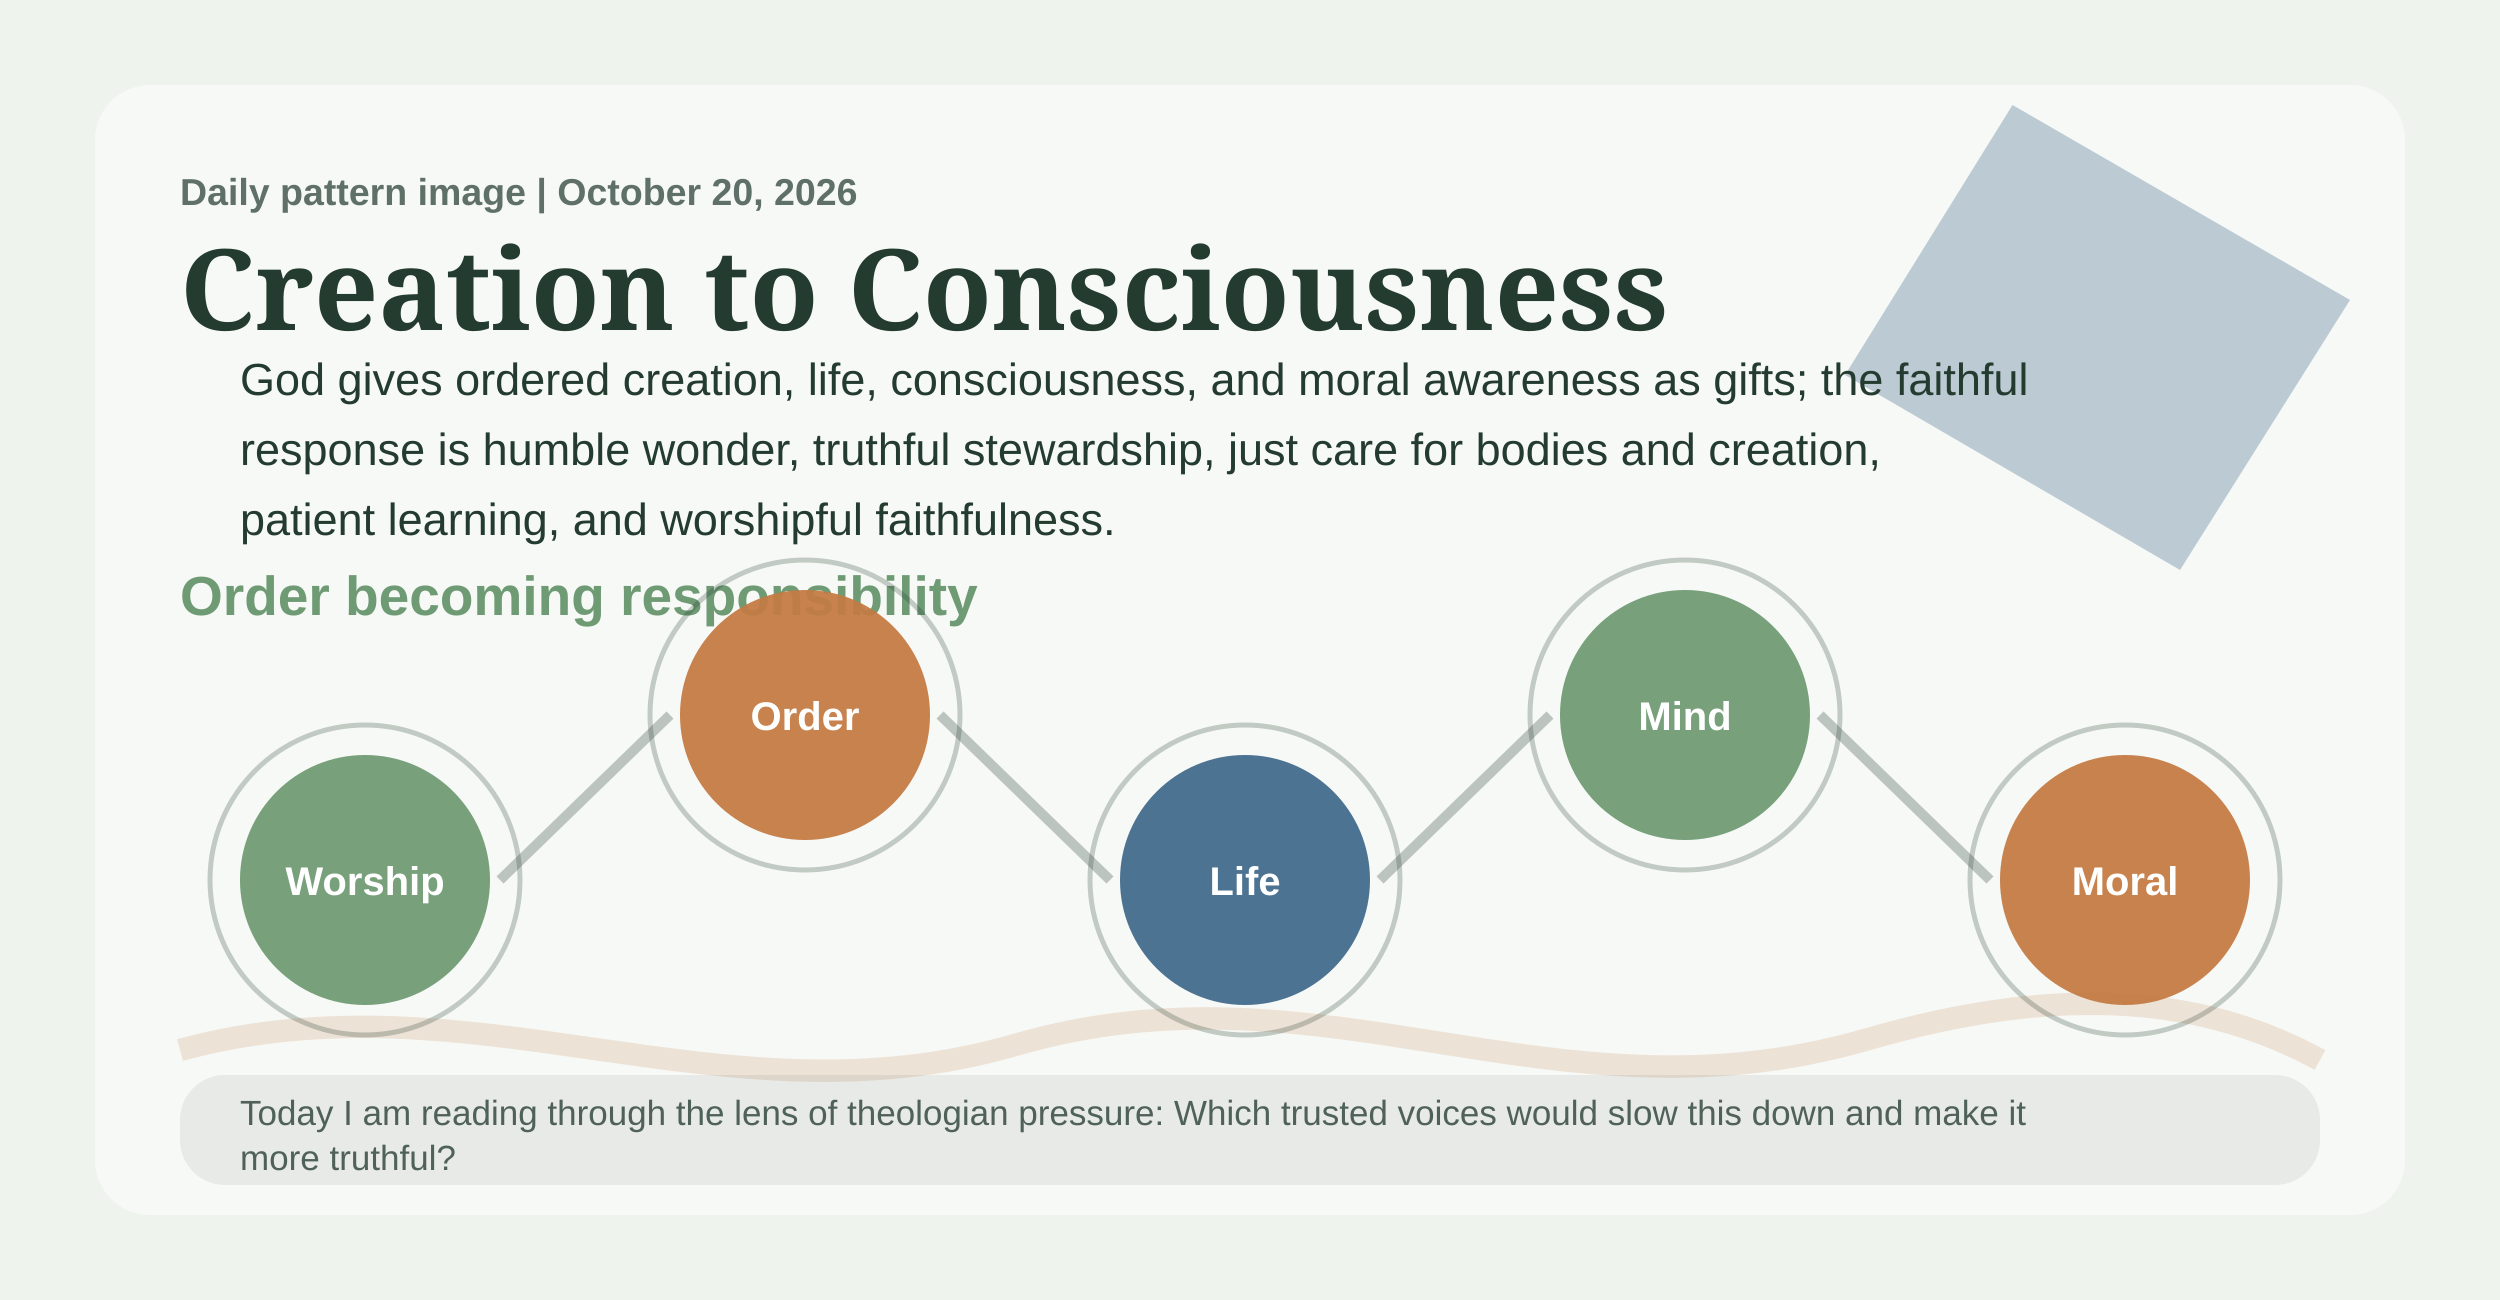
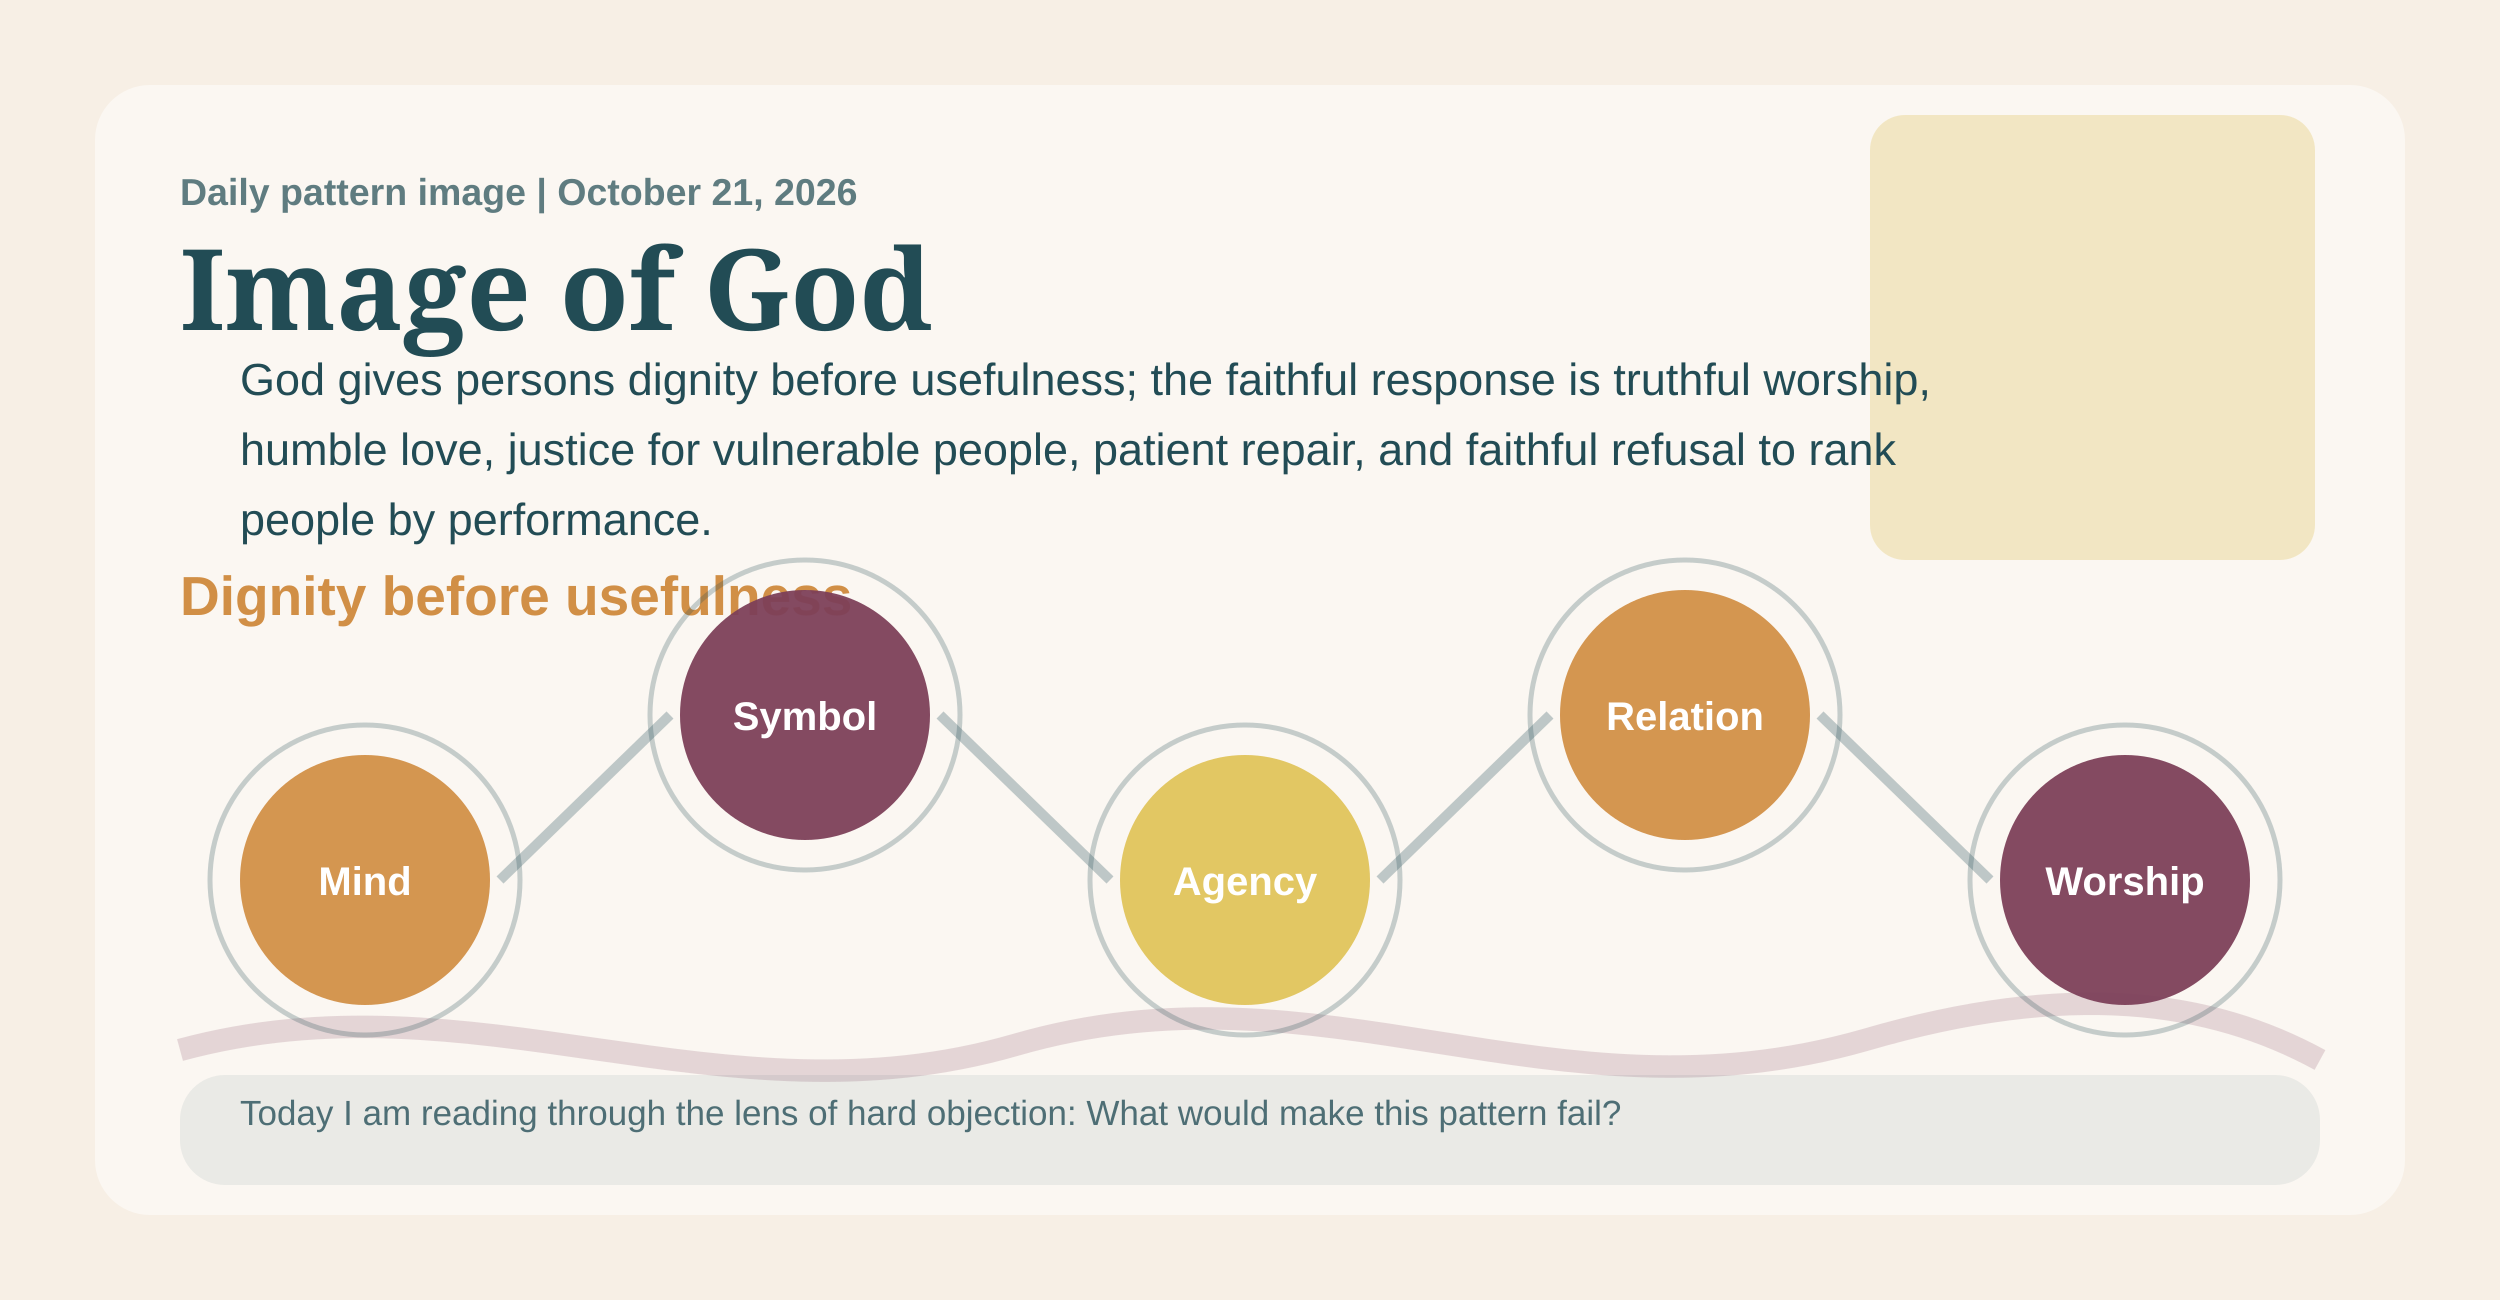
<svg xmlns="http://www.w3.org/2000/svg" width="1000" height="520" viewBox="0 0 1000 520" role="img" aria-labelledby="title desc">
  <style>
-     .eyebrow { font: 700 15px Arial, sans-serif; letter-spacing: 0; fill: #243b2f; opacity: 0.72; }
-     .title { font: 700 45px Georgia, serif; letter-spacing: 0; fill: #243b2f; }
-     .subtitle { font: 700 22px Arial, sans-serif; letter-spacing: 0; fill: #6e9a74; }
-     .body { font: 18px Arial, sans-serif; letter-spacing: 0; fill: #243b2f; }
-     .small { font: 14px Arial, sans-serif; letter-spacing: 0; fill: #243b2f; opacity: 0.78; }
+     .eyebrow { font: 700 15px Arial, sans-serif; letter-spacing: 0; fill: #224c55; opacity: 0.72; }
+     .title { font: 700 45px Georgia, serif; letter-spacing: 0; fill: #224c55; }
+     .subtitle { font: 700 22px Arial, sans-serif; letter-spacing: 0; fill: #d18f46; }
+     .body { font: 18px Arial, sans-serif; letter-spacing: 0; fill: #224c55; }
+     .small { font: 14px Arial, sans-serif; letter-spacing: 0; fill: #224c55; opacity: 0.78; }
    .node { font: 700 16px Arial, sans-serif; letter-spacing: 0; fill: #ffffff; }
  </style>
-   <rect width="1000" height="520" fill="#eef3ed" />
+   <rect width="1000" height="520" fill="#f7efe5" />
  <rect x="38" y="34" width="924" height="452" rx="22" fill="#ffffff" opacity="0.50" />
-   <path d="M805 42 L940 120 L872 228 L738 150 Z" fill="#416a8b" opacity="0.33" />
-   <path d="M72 420 C190 388 288 452 406 418 C530 382 620 452 746 416 C828 392 884 400 928 424" fill="none" stroke="#c47a43" stroke-width="9" opacity="0.18" />
-   <text x="72" y="82" class="eyebrow">Daily pattern image | October 20, 2026</text>
-   <text x="72" y="132" class="title">Creation to Consciousness</text>
-   <text x="72" y="246" class="subtitle">Order becoming responsibility</text>
-   <text x="96" y="158" class="body">God gives ordered creation, life, consciousness, and moral awareness as gifts; the faithful</text>
-   <text x="96" y="186" class="body">response is humble wonder, truthful stewardship, just care for bodies and creation,</text>
-   <text x="96" y="214" class="body">patient learning, and worshipful faithfulness.</text>
-   <line x1="200" y1="352" x2="268" y2="286" stroke="#243b2f" stroke-width="4" opacity="0.28" />
-   <line x1="376" y1="286" x2="444" y2="352" stroke="#243b2f" stroke-width="4" opacity="0.28" />
-   <line x1="552" y1="352" x2="620" y2="286" stroke="#243b2f" stroke-width="4" opacity="0.28" />
-   <line x1="728" y1="286" x2="796" y2="352" stroke="#243b2f" stroke-width="4" opacity="0.28" />
-   <circle cx="146" cy="352" r="50" fill="#6e9a74" opacity="0.94" />
-   <circle cx="146" cy="352" r="62" fill="none" stroke="#243b2f" stroke-width="2" opacity="0.25" />
-   <text x="146" y="358" text-anchor="middle" class="node">Worship</text>
-   <circle cx="322" cy="286" r="50" fill="#c47a43" opacity="0.94" />
-   <circle cx="322" cy="286" r="62" fill="none" stroke="#243b2f" stroke-width="2" opacity="0.25" />
-   <text x="322" y="292" text-anchor="middle" class="node">Order</text>
-   <circle cx="498" cy="352" r="50" fill="#416a8b" opacity="0.94" />
-   <circle cx="498" cy="352" r="62" fill="none" stroke="#243b2f" stroke-width="2" opacity="0.25" />
-   <text x="498" y="358" text-anchor="middle" class="node">Life</text>
-   <circle cx="674" cy="286" r="50" fill="#6e9a74" opacity="0.94" />
-   <circle cx="674" cy="286" r="62" fill="none" stroke="#243b2f" stroke-width="2" opacity="0.25" />
-   <text x="674" y="292" text-anchor="middle" class="node">Mind</text>
-   <circle cx="850" cy="352" r="50" fill="#c47a43" opacity="0.94" />
-   <circle cx="850" cy="352" r="62" fill="none" stroke="#243b2f" stroke-width="2" opacity="0.25" />
-   <text x="850" y="358" text-anchor="middle" class="node">Moral</text>
-   <rect x="72" y="430" width="856" height="44" rx="18" fill="#243b2f" opacity="0.08" />
-   <text x="96" y="450" class="small">Today I am reading through the lens of theologian pressure: Which trusted voices would slow this down and make it</text>
-   <text x="96" y="468" class="small">more truthful?</text>
+   <rect x="748" y="46" width="178" height="178" rx="14" fill="#e0c35a" opacity="0.31" />
+   <path d="M72 420 C190 388 288 452 406 418 C530 382 620 452 746 416 C828 392 884 400 928 424" fill="none" stroke="#7c3f58" stroke-width="9" opacity="0.18" />
+   <text x="72" y="82" class="eyebrow">Daily pattern image | October 21, 2026</text>
+   <text x="72" y="132" class="title">Image of God</text>
+   <text x="72" y="246" class="subtitle">Dignity before usefulness</text>
+   <text x="96" y="158" class="body">God gives persons dignity before usefulness; the faithful response is truthful worship,</text>
+   <text x="96" y="186" class="body">humble love, justice for vulnerable people, patient repair, and faithful refusal to rank</text>
+   <text x="96" y="214" class="body">people by performance.</text>
+   <line x1="200" y1="352" x2="268" y2="286" stroke="#224c55" stroke-width="4" opacity="0.28" />
+   <line x1="376" y1="286" x2="444" y2="352" stroke="#224c55" stroke-width="4" opacity="0.28" />
+   <line x1="552" y1="352" x2="620" y2="286" stroke="#224c55" stroke-width="4" opacity="0.28" />
+   <line x1="728" y1="286" x2="796" y2="352" stroke="#224c55" stroke-width="4" opacity="0.28" />
+   <circle cx="146" cy="352" r="50" fill="#d18f46" opacity="0.94" />
+   <circle cx="146" cy="352" r="62" fill="none" stroke="#224c55" stroke-width="2" opacity="0.25" />
+   <text x="146" y="358" text-anchor="middle" class="node">Mind</text>
+   <circle cx="322" cy="286" r="50" fill="#7c3f58" opacity="0.94" />
+   <circle cx="322" cy="286" r="62" fill="none" stroke="#224c55" stroke-width="2" opacity="0.25" />
+   <text x="322" y="292" text-anchor="middle" class="node">Symbol</text>
+   <circle cx="498" cy="352" r="50" fill="#e0c35a" opacity="0.94" />
+   <circle cx="498" cy="352" r="62" fill="none" stroke="#224c55" stroke-width="2" opacity="0.25" />
+   <text x="498" y="358" text-anchor="middle" class="node">Agency</text>
+   <circle cx="674" cy="286" r="50" fill="#d18f46" opacity="0.94" />
+   <circle cx="674" cy="286" r="62" fill="none" stroke="#224c55" stroke-width="2" opacity="0.25" />
+   <text x="674" y="292" text-anchor="middle" class="node">Relation</text>
+   <circle cx="850" cy="352" r="50" fill="#7c3f58" opacity="0.94" />
+   <circle cx="850" cy="352" r="62" fill="none" stroke="#224c55" stroke-width="2" opacity="0.25" />
+   <text x="850" y="358" text-anchor="middle" class="node">Worship</text>
+   <rect x="72" y="430" width="856" height="44" rx="18" fill="#224c55" opacity="0.08" />
+   <text x="96" y="450" class="small">Today I am reading through the lens of hard objection: What would make this pattern fail?</text>
</svg>
